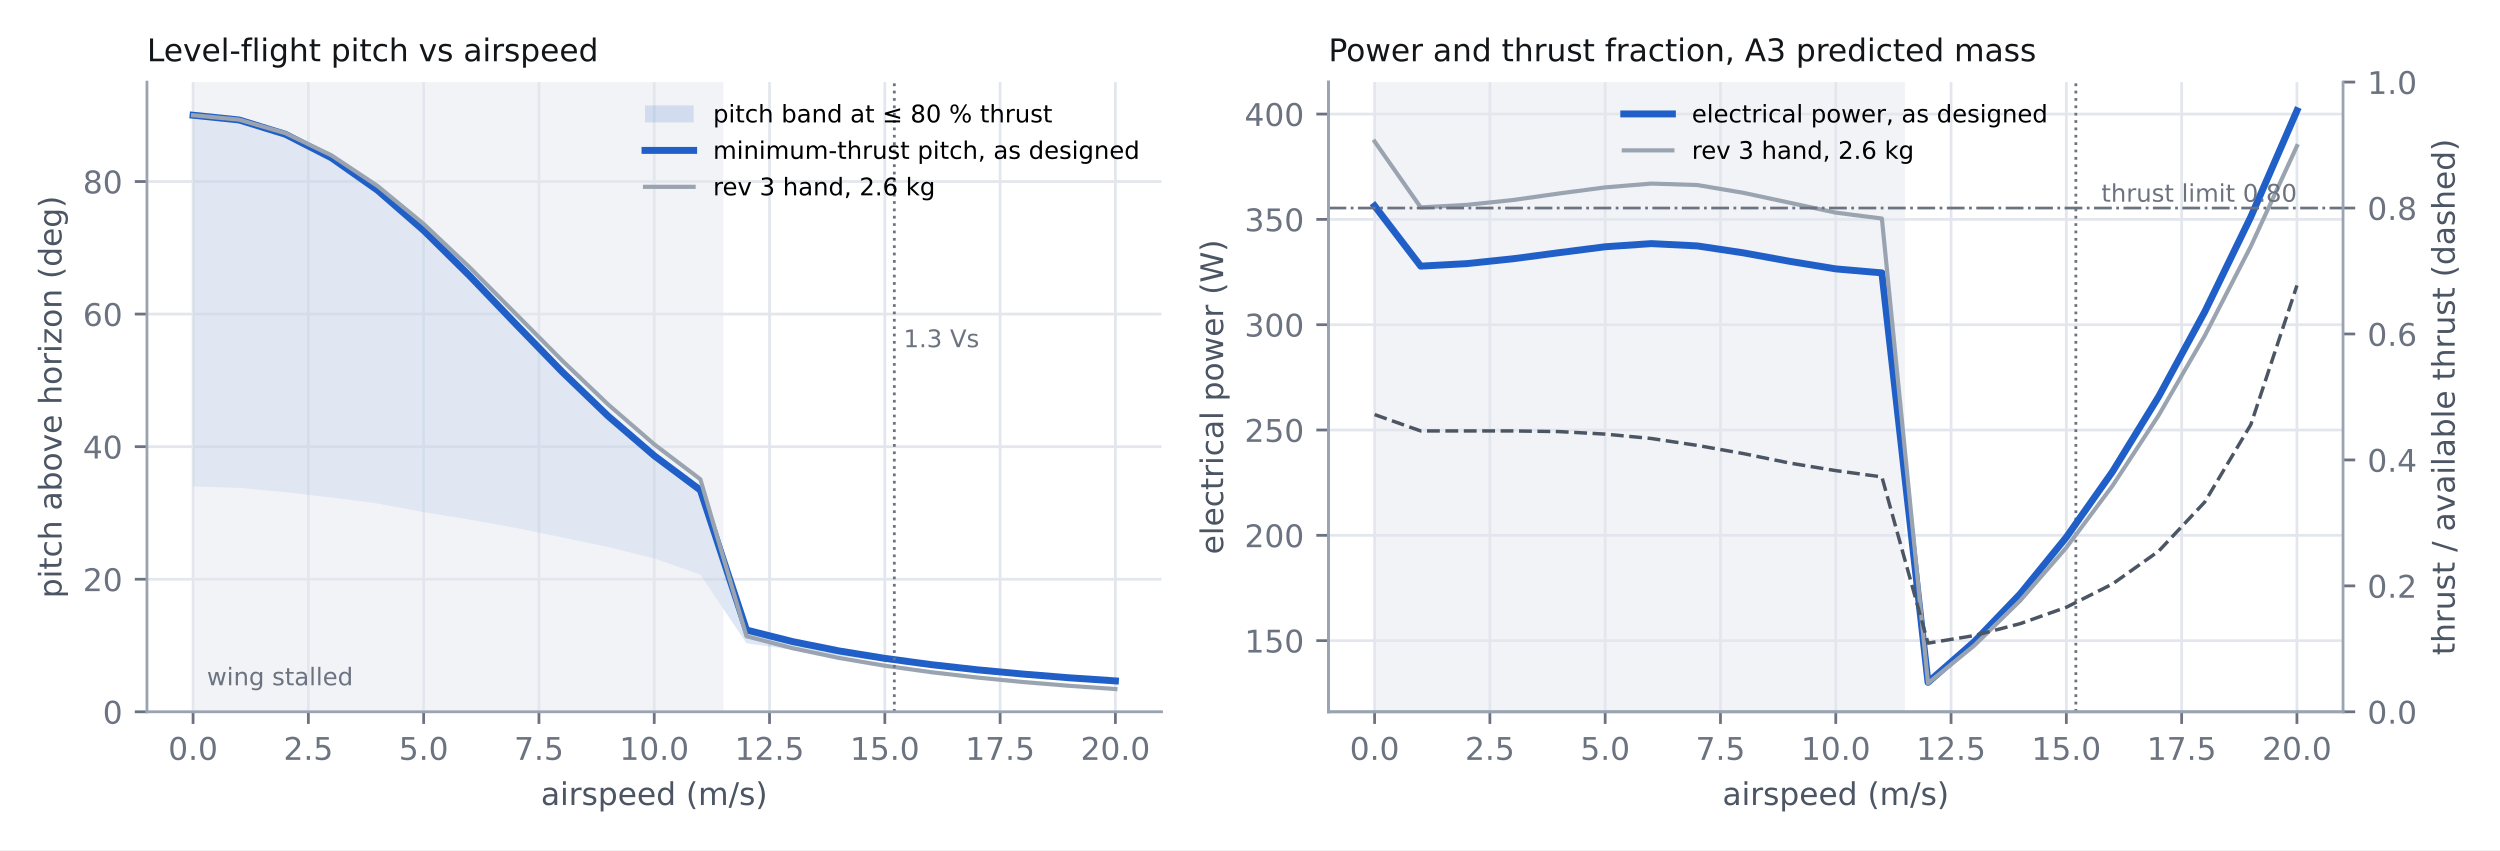
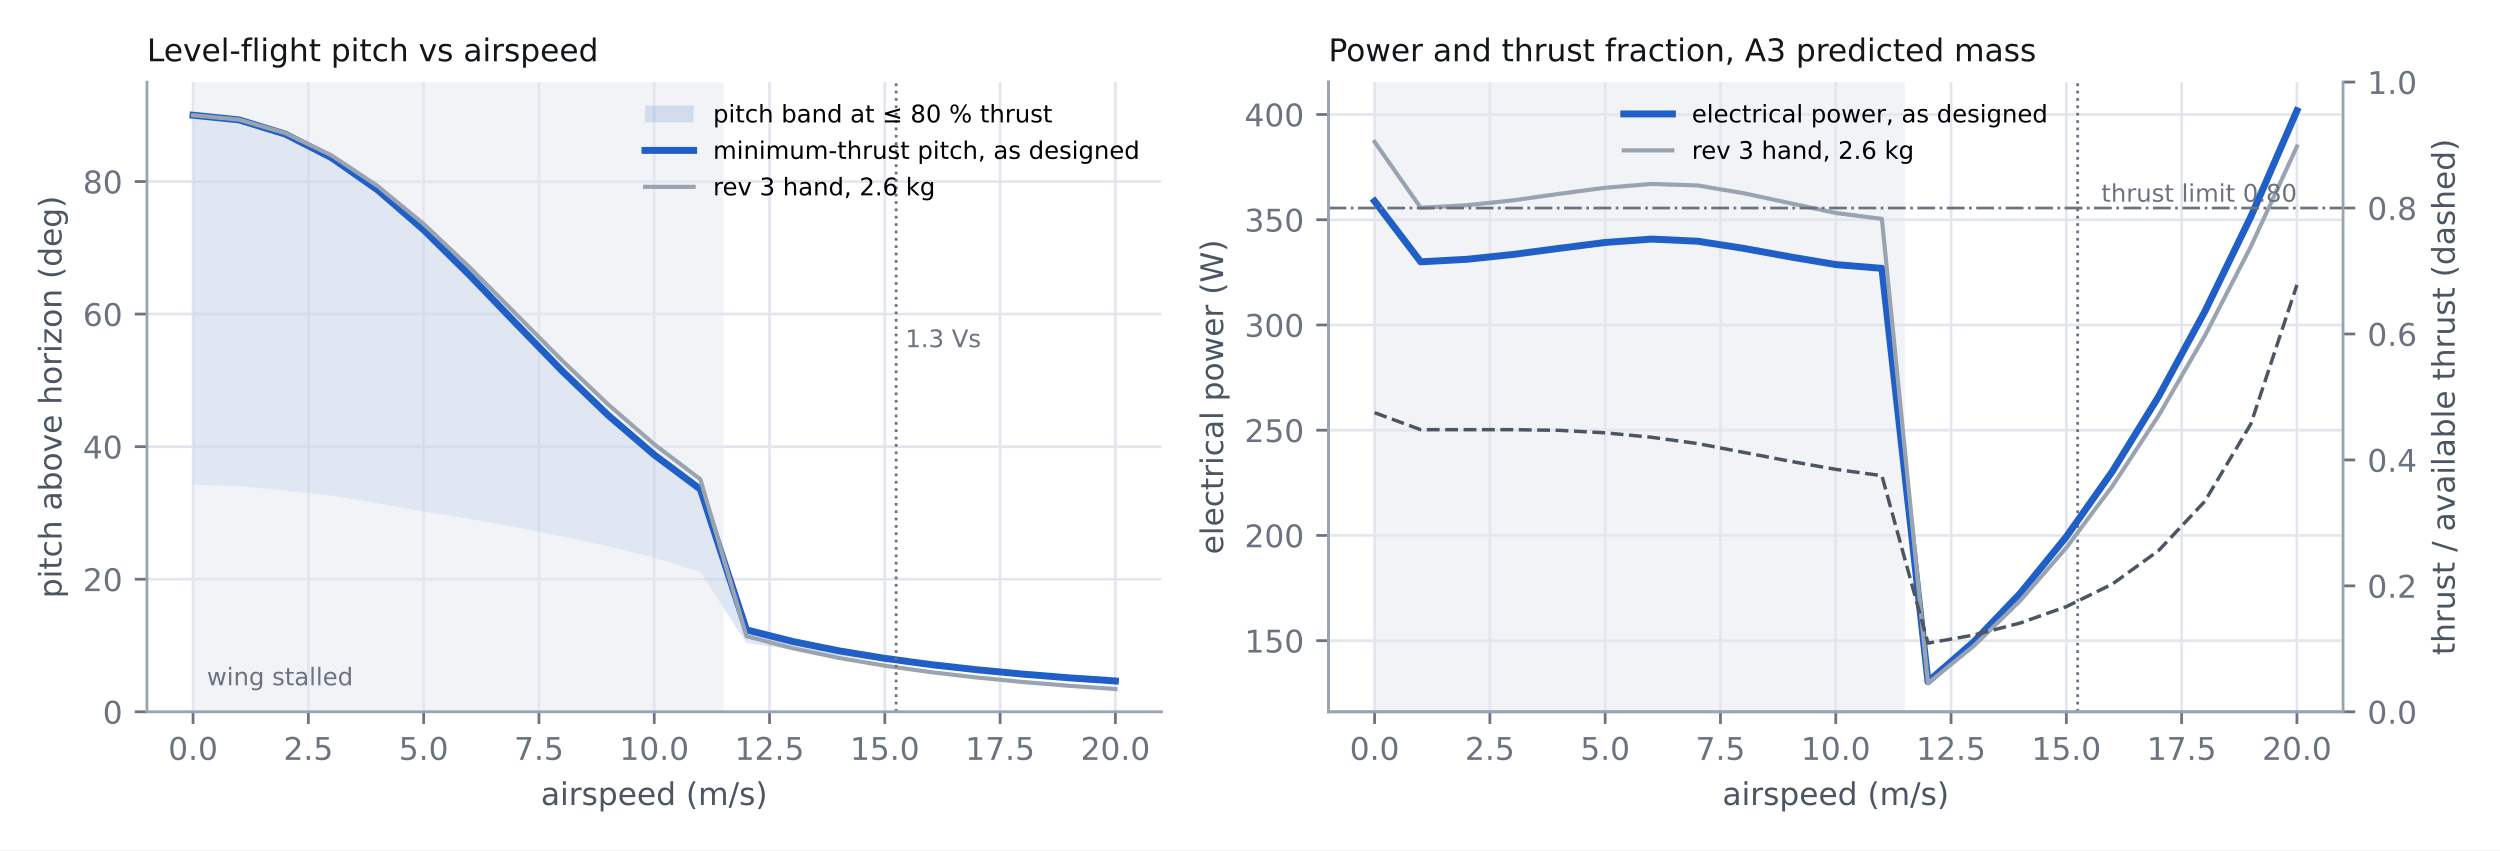
<svg xmlns="http://www.w3.org/2000/svg" xmlns:xlink="http://www.w3.org/1999/xlink" width="720pt" height="244.8pt" viewBox="0 0 720 244.8" version="1.1">
  <defs>
    <style type="text/css">*{stroke-linejoin: round; stroke-linecap: butt}</style>
  </defs>
  <g id="figure_1">
    <g id="patch_1">
      <path d="M 0 244.8  L 720 244.8  L 720 0  L 0 0  z " style="fill: #ffffff" />
    </g>
    <g id="axes_1">
      <g id="patch_2">
        <path d="M 42.322 204.998  L 334.519 204.998  L 334.519 23.64  L 42.322 23.64  z " style="fill: #ffffff" />
      </g>
      <g id="matplotlib.axis_1">
        <g id="xtick_1">
          <g id="line2d_1">
-             <path d="M 55.604 204.998  L 55.604 23.64  " clip-path="url(#p794df300b7)" style="fill: none; stroke: #e3e7ed; stroke-width: 0.8; stroke-linecap: square" />
+             <path d="M 55.604 204.998  L 55.604 23.64  " clip-path="url(#p4664220ed1)" style="fill: none; stroke: #e3e7ed; stroke-width: 0.8; stroke-linecap: square" />
          </g>
          <g id="line2d_2">
            <defs>
-               <path id="m14b4a2cee2" d="M 0 0  L 0 3.5  " style="stroke: #6b7280; stroke-width: 0.8" />
+               <path id="mfca14bd79b" d="M 0 0  L 0 3.5  " style="stroke: #6b7280; stroke-width: 0.8" />
            </defs>
            <g>
-               <use xlink:href="#m14b4a2cee2" x="55.604" y="204.998" style="fill: #6b7280; stroke: #6b7280; stroke-width: 0.8" />
+               <use xlink:href="#mfca14bd79b" x="55.604" y="204.998" style="fill: #6b7280; stroke: #6b7280; stroke-width: 0.8" />
            </g>
          </g>
          <g id="text_1">
            <text style="font-size: 9px; font-family: 'IBM Plex Sans', 'DejaVu Sans'; text-anchor: middle; fill: #6b7280" x="55.604" y="218.836" transform="rotate(-0 55.60378 218.8358)">0.0</text>
          </g>
        </g>
        <g id="xtick_2">
          <g id="line2d_3">
-             <path d="M 88.808 204.998  L 88.808 23.64  " clip-path="url(#p794df300b7)" style="fill: none; stroke: #e3e7ed; stroke-width: 0.8; stroke-linecap: square" />
+             <path d="M 88.808 204.998  L 88.808 23.64  " clip-path="url(#p4664220ed1)" style="fill: none; stroke: #e3e7ed; stroke-width: 0.8; stroke-linecap: square" />
          </g>
          <g id="line2d_4">
            <g>
-               <use xlink:href="#m14b4a2cee2" x="88.808" y="204.998" style="fill: #6b7280; stroke: #6b7280; stroke-width: 0.8" />
+               <use xlink:href="#mfca14bd79b" x="88.808" y="204.998" style="fill: #6b7280; stroke: #6b7280; stroke-width: 0.8" />
            </g>
          </g>
          <g id="text_2">
            <text style="font-size: 9px; font-family: 'IBM Plex Sans', 'DejaVu Sans'; text-anchor: middle; fill: #6b7280" x="88.808" y="218.836" transform="rotate(-0 88.80797 218.8358)">2.5</text>
          </g>
        </g>
        <g id="xtick_3">
          <g id="line2d_5">
-             <path d="M 122.012 204.998  L 122.012 23.64  " clip-path="url(#p794df300b7)" style="fill: none; stroke: #e3e7ed; stroke-width: 0.8; stroke-linecap: square" />
+             <path d="M 122.012 204.998  L 122.012 23.64  " clip-path="url(#p4664220ed1)" style="fill: none; stroke: #e3e7ed; stroke-width: 0.8; stroke-linecap: square" />
          </g>
          <g id="line2d_6">
            <g>
-               <use xlink:href="#m14b4a2cee2" x="122.012" y="204.998" style="fill: #6b7280; stroke: #6b7280; stroke-width: 0.8" />
+               <use xlink:href="#mfca14bd79b" x="122.012" y="204.998" style="fill: #6b7280; stroke: #6b7280; stroke-width: 0.8" />
            </g>
          </g>
          <g id="text_3">
            <text style="font-size: 9px; font-family: 'IBM Plex Sans', 'DejaVu Sans'; text-anchor: middle; fill: #6b7280" x="122.012" y="218.836" transform="rotate(-0 122.0122 218.8358)">5.0</text>
          </g>
        </g>
        <g id="xtick_4">
          <g id="line2d_7">
-             <path d="M 155.216 204.998  L 155.216 23.64  " clip-path="url(#p794df300b7)" style="fill: none; stroke: #e3e7ed; stroke-width: 0.8; stroke-linecap: square" />
+             <path d="M 155.216 204.998  L 155.216 23.64  " clip-path="url(#p4664220ed1)" style="fill: none; stroke: #e3e7ed; stroke-width: 0.8; stroke-linecap: square" />
          </g>
          <g id="line2d_8">
            <g>
-               <use xlink:href="#m14b4a2cee2" x="155.216" y="204.998" style="fill: #6b7280; stroke: #6b7280; stroke-width: 0.8" />
+               <use xlink:href="#mfca14bd79b" x="155.216" y="204.998" style="fill: #6b7280; stroke: #6b7280; stroke-width: 0.8" />
            </g>
          </g>
          <g id="text_4">
            <text style="font-size: 9px; font-family: 'IBM Plex Sans', 'DejaVu Sans'; text-anchor: middle; fill: #6b7280" x="155.216" y="218.836" transform="rotate(-0 155.2163 218.8358)">7.5</text>
          </g>
        </g>
        <g id="xtick_5">
          <g id="line2d_9">
-             <path d="M 188.421 204.998  L 188.421 23.64  " clip-path="url(#p794df300b7)" style="fill: none; stroke: #e3e7ed; stroke-width: 0.8; stroke-linecap: square" />
+             <path d="M 188.421 204.998  L 188.421 23.64  " clip-path="url(#p4664220ed1)" style="fill: none; stroke: #e3e7ed; stroke-width: 0.8; stroke-linecap: square" />
          </g>
          <g id="line2d_10">
            <g>
-               <use xlink:href="#m14b4a2cee2" x="188.421" y="204.998" style="fill: #6b7280; stroke: #6b7280; stroke-width: 0.8" />
+               <use xlink:href="#mfca14bd79b" x="188.421" y="204.998" style="fill: #6b7280; stroke: #6b7280; stroke-width: 0.8" />
            </g>
          </g>
          <g id="text_5">
            <text style="font-size: 9px; font-family: 'IBM Plex Sans', 'DejaVu Sans'; text-anchor: middle; fill: #6b7280" x="188.421" y="218.836" transform="rotate(-0 188.4205 218.8358)">10.0</text>
          </g>
        </g>
        <g id="xtick_6">
          <g id="line2d_11">
-             <path d="M 221.625 204.998  L 221.625 23.64  " clip-path="url(#p794df300b7)" style="fill: none; stroke: #e3e7ed; stroke-width: 0.8; stroke-linecap: square" />
+             <path d="M 221.625 204.998  L 221.625 23.64  " clip-path="url(#p4664220ed1)" style="fill: none; stroke: #e3e7ed; stroke-width: 0.8; stroke-linecap: square" />
          </g>
          <g id="line2d_12">
            <g>
-               <use xlink:href="#m14b4a2cee2" x="221.625" y="204.998" style="fill: #6b7280; stroke: #6b7280; stroke-width: 0.8" />
+               <use xlink:href="#mfca14bd79b" x="221.625" y="204.998" style="fill: #6b7280; stroke: #6b7280; stroke-width: 0.8" />
            </g>
          </g>
          <g id="text_6">
            <text style="font-size: 9px; font-family: 'IBM Plex Sans', 'DejaVu Sans'; text-anchor: middle; fill: #6b7280" x="221.625" y="218.836" transform="rotate(-0 221.6247 218.8358)">12.5</text>
          </g>
        </g>
        <g id="xtick_7">
          <g id="line2d_13">
-             <path d="M 254.829 204.998  L 254.829 23.64  " clip-path="url(#p794df300b7)" style="fill: none; stroke: #e3e7ed; stroke-width: 0.8; stroke-linecap: square" />
+             <path d="M 254.829 204.998  L 254.829 23.64  " clip-path="url(#p4664220ed1)" style="fill: none; stroke: #e3e7ed; stroke-width: 0.8; stroke-linecap: square" />
          </g>
          <g id="line2d_14">
            <g>
-               <use xlink:href="#m14b4a2cee2" x="254.829" y="204.998" style="fill: #6b7280; stroke: #6b7280; stroke-width: 0.8" />
+               <use xlink:href="#mfca14bd79b" x="254.829" y="204.998" style="fill: #6b7280; stroke: #6b7280; stroke-width: 0.8" />
            </g>
          </g>
          <g id="text_7">
            <text style="font-size: 9px; font-family: 'IBM Plex Sans', 'DejaVu Sans'; text-anchor: middle; fill: #6b7280" x="254.829" y="218.836" transform="rotate(-0 254.8289 218.8358)">15.0</text>
          </g>
        </g>
        <g id="xtick_8">
          <g id="line2d_15">
-             <path d="M 288.033 204.998  L 288.033 23.64  " clip-path="url(#p794df300b7)" style="fill: none; stroke: #e3e7ed; stroke-width: 0.8; stroke-linecap: square" />
+             <path d="M 288.033 204.998  L 288.033 23.64  " clip-path="url(#p4664220ed1)" style="fill: none; stroke: #e3e7ed; stroke-width: 0.8; stroke-linecap: square" />
          </g>
          <g id="line2d_16">
            <g>
-               <use xlink:href="#m14b4a2cee2" x="288.033" y="204.998" style="fill: #6b7280; stroke: #6b7280; stroke-width: 0.8" />
+               <use xlink:href="#mfca14bd79b" x="288.033" y="204.998" style="fill: #6b7280; stroke: #6b7280; stroke-width: 0.8" />
            </g>
          </g>
          <g id="text_8">
            <text style="font-size: 9px; font-family: 'IBM Plex Sans', 'DejaVu Sans'; text-anchor: middle; fill: #6b7280" x="288.033" y="218.836" transform="rotate(-0 288.0331 218.8358)">17.5</text>
          </g>
        </g>
        <g id="xtick_9">
          <g id="line2d_17">
-             <path d="M 321.237 204.998  L 321.237 23.64  " clip-path="url(#p794df300b7)" style="fill: none; stroke: #e3e7ed; stroke-width: 0.8; stroke-linecap: square" />
+             <path d="M 321.237 204.998  L 321.237 23.64  " clip-path="url(#p4664220ed1)" style="fill: none; stroke: #e3e7ed; stroke-width: 0.8; stroke-linecap: square" />
          </g>
          <g id="line2d_18">
            <g>
-               <use xlink:href="#m14b4a2cee2" x="321.237" y="204.998" style="fill: #6b7280; stroke: #6b7280; stroke-width: 0.8" />
+               <use xlink:href="#mfca14bd79b" x="321.237" y="204.998" style="fill: #6b7280; stroke: #6b7280; stroke-width: 0.8" />
            </g>
          </g>
          <g id="text_9">
            <text style="font-size: 9px; font-family: 'IBM Plex Sans', 'DejaVu Sans'; text-anchor: middle; fill: #6b7280" x="321.237" y="218.836" transform="rotate(-0 321.2373 218.8358)">20.0</text>
          </g>
        </g>
        <g id="text_10">
          <text style="font-size: 9px; font-family: 'IBM Plex Sans', 'DejaVu Sans'; text-anchor: middle; fill: #4b5563" x="188.421" y="231.836" transform="rotate(-0 188.4205 231.8365)">airspeed (m/s)</text>
        </g>
      </g>
      <g id="matplotlib.axis_2">
        <g id="ytick_1">
          <g id="line2d_19">
-             <path d="M 42.322 204.998  L 334.519 204.998  " clip-path="url(#p794df300b7)" style="fill: none; stroke: #e3e7ed; stroke-width: 0.8; stroke-linecap: square" />
+             <path d="M 42.322 204.998  L 334.519 204.998  " clip-path="url(#p4664220ed1)" style="fill: none; stroke: #e3e7ed; stroke-width: 0.8; stroke-linecap: square" />
          </g>
          <g id="line2d_20">
            <defs>
-               <path id="mdc4eabd298" d="M 0 0  L -3.5 0  " style="stroke: #6b7280; stroke-width: 0.8" />
+               <path id="m2799627fcc" d="M 0 0  L -3.5 0  " style="stroke: #6b7280; stroke-width: 0.8" />
            </defs>
            <g>
-               <use xlink:href="#mdc4eabd298" x="42.322" y="204.998" style="fill: #6b7280; stroke: #6b7280; stroke-width: 0.8" />
+               <use xlink:href="#m2799627fcc" x="42.322" y="204.998" style="fill: #6b7280; stroke: #6b7280; stroke-width: 0.8" />
            </g>
          </g>
          <g id="text_11">
            <text style="font-size: 9px; font-family: 'IBM Plex Sans', 'DejaVu Sans'; text-anchor: end; fill: #6b7280" x="35.322" y="208.417" transform="rotate(-0 35.32211 208.4168)">0</text>
          </g>
        </g>
        <g id="ytick_2">
          <g id="line2d_21">
-             <path d="M 42.322 166.817  L 334.519 166.817  " clip-path="url(#p794df300b7)" style="fill: none; stroke: #e3e7ed; stroke-width: 0.8; stroke-linecap: square" />
+             <path d="M 42.322 166.817  L 334.519 166.817  " clip-path="url(#p4664220ed1)" style="fill: none; stroke: #e3e7ed; stroke-width: 0.8; stroke-linecap: square" />
          </g>
          <g id="line2d_22">
            <g>
-               <use xlink:href="#mdc4eabd298" x="42.322" y="166.817" style="fill: #6b7280; stroke: #6b7280; stroke-width: 0.8" />
+               <use xlink:href="#m2799627fcc" x="42.322" y="166.817" style="fill: #6b7280; stroke: #6b7280; stroke-width: 0.8" />
            </g>
          </g>
          <g id="text_12">
            <text style="font-size: 9px; font-family: 'IBM Plex Sans', 'DejaVu Sans'; text-anchor: end; fill: #6b7280" x="35.322" y="170.236" transform="rotate(-0 35.32211 170.2362)">20</text>
          </g>
        </g>
        <g id="ytick_3">
          <g id="line2d_23">
-             <path d="M 42.322 128.637  L 334.519 128.637  " clip-path="url(#p794df300b7)" style="fill: none; stroke: #e3e7ed; stroke-width: 0.8; stroke-linecap: square" />
+             <path d="M 42.322 128.637  L 334.519 128.637  " clip-path="url(#p4664220ed1)" style="fill: none; stroke: #e3e7ed; stroke-width: 0.8; stroke-linecap: square" />
          </g>
          <g id="line2d_24">
            <g>
-               <use xlink:href="#mdc4eabd298" x="42.322" y="128.637" style="fill: #6b7280; stroke: #6b7280; stroke-width: 0.8" />
+               <use xlink:href="#m2799627fcc" x="42.322" y="128.637" style="fill: #6b7280; stroke: #6b7280; stroke-width: 0.8" />
            </g>
          </g>
          <g id="text_13">
            <text style="font-size: 9px; font-family: 'IBM Plex Sans', 'DejaVu Sans'; text-anchor: end; fill: #6b7280" x="35.322" y="132.056" transform="rotate(-0 35.32211 132.0556)">40</text>
          </g>
        </g>
        <g id="ytick_4">
          <g id="line2d_25">
-             <path d="M 42.322 90.456  L 334.519 90.456  " clip-path="url(#p794df300b7)" style="fill: none; stroke: #e3e7ed; stroke-width: 0.8; stroke-linecap: square" />
+             <path d="M 42.322 90.456  L 334.519 90.456  " clip-path="url(#p4664220ed1)" style="fill: none; stroke: #e3e7ed; stroke-width: 0.8; stroke-linecap: square" />
          </g>
          <g id="line2d_26">
            <g>
-               <use xlink:href="#mdc4eabd298" x="42.322" y="90.456" style="fill: #6b7280; stroke: #6b7280; stroke-width: 0.8" />
+               <use xlink:href="#m2799627fcc" x="42.322" y="90.456" style="fill: #6b7280; stroke: #6b7280; stroke-width: 0.8" />
            </g>
          </g>
          <g id="text_14">
            <text style="font-size: 9px; font-family: 'IBM Plex Sans', 'DejaVu Sans'; text-anchor: end; fill: #6b7280" x="35.322" y="93.875" transform="rotate(-0 35.32211 93.87501)">60</text>
          </g>
        </g>
        <g id="ytick_5">
          <g id="line2d_27">
-             <path d="M 42.322 52.275  L 334.519 52.275  " clip-path="url(#p794df300b7)" style="fill: none; stroke: #e3e7ed; stroke-width: 0.8; stroke-linecap: square" />
+             <path d="M 42.322 52.275  L 334.519 52.275  " clip-path="url(#p4664220ed1)" style="fill: none; stroke: #e3e7ed; stroke-width: 0.8; stroke-linecap: square" />
          </g>
          <g id="line2d_28">
            <g>
-               <use xlink:href="#mdc4eabd298" x="42.322" y="52.275" style="fill: #6b7280; stroke: #6b7280; stroke-width: 0.8" />
+               <use xlink:href="#m2799627fcc" x="42.322" y="52.275" style="fill: #6b7280; stroke: #6b7280; stroke-width: 0.8" />
            </g>
          </g>
          <g id="text_15">
            <text style="font-size: 9px; font-family: 'IBM Plex Sans', 'DejaVu Sans'; text-anchor: end; fill: #6b7280" x="35.322" y="55.694" transform="rotate(-0 35.32211 55.6944)">80</text>
          </g>
        </g>
        <g id="text_16">
          <text style="font-size: 9px; font-family: 'IBM Plex Sans', 'DejaVu Sans'; text-anchor: middle; fill: #4b5563" x="17.707" y="114.319" transform="rotate(-90 17.7075 114.3189)">pitch above horizon (deg)</text>
        </g>
      </g>
      <g id="FillBetweenPolyCollection_1">
        <defs>
-           <path id="ma12f4b0870" d="M 55.604 -211.615  L 55.604 -104.709  L 68.885 -104.289  L 82.167 -103.048  L 95.449 -101.502  L 108.73 -99.803  L 122.012 -97.302  L 135.294 -95.145  L 148.576 -92.74  L 161.857 -90.029  L 175.139 -87.261  L 188.421 -83.958  L 201.702 -79.3  L 214.984 -59.541  L 228.266 -57.632  L 241.547 -55.914  L 254.829 -54.234  L 268.111 -52.917  L 281.392 -51.428  L 294.674 -50.664  L 307.956 -49.595  L 321.237 -48.698  L 321.237 -48.698  L 321.237 -48.698  L 307.956 -49.595  L 294.674 -50.664  L 281.392 -51.905  L 268.111 -53.394  L 254.829 -55.189  L 241.547 -57.346  L 228.266 -60.019  L 214.984 -63.36  L 201.702 -103.64  L 188.421 -113.548  L 175.139 -124.964  L 161.857 -137.754  L 148.576 -151.442  L 135.294 -165.302  L 122.012 -178.436  L 108.73 -190.005  L 95.449 -199.34  L 82.167 -206.136  L 68.885 -210.24  L 55.604 -211.615  z " />
+           <path id="mb96a9af9c7" d="M 55.604 -211.615  L 55.604 -105.186  L 68.885 -104.786  L 82.167 -103.564  L 95.449 -102.037  L 108.73 -99.898  L 122.012 -97.455  L 135.294 -95.336  L 148.576 -92.969  L 161.857 -90.277  L 175.139 -87.509  L 188.421 -84.206  L 201.702 -80.025  L 214.984 -59.58  L 228.266 -57.671  L 241.547 -55.933  L 254.829 -54.234  L 268.111 -52.917  L 281.392 -51.428  L 294.674 -50.645  L 307.956 -49.576  L 321.237 -48.679  L 321.237 -48.679  L 321.237 -48.679  L 307.956 -49.576  L 294.674 -50.645  L 281.392 -51.905  L 268.111 -53.394  L 254.829 -55.189  L 241.547 -57.365  L 228.266 -60.057  L 214.984 -63.398  L 201.702 -103.888  L 188.421 -113.796  L 175.139 -125.212  L 161.857 -138.003  L 148.576 -151.671  L 135.294 -165.493  L 122.012 -178.589  L 108.73 -190.1  L 95.449 -199.397  L 82.167 -206.174  L 68.885 -210.259  L 55.604 -211.615  z " />
        </defs>
-         <g clip-path="url(#p794df300b7)">
-           <use xlink:href="#ma12f4b0870" x="0" y="244.8" style="fill: #1f5fc7; fill-opacity: 0.15" />
+         <g clip-path="url(#p4664220ed1)">
+           <use xlink:href="#mb96a9af9c7" x="0" y="244.8" style="fill: #1f5fc7; fill-opacity: 0.15" />
        </g>
      </g>
      <g id="patch_3">
-         <path d="M 55.604 204.998  L 208.343 204.998  L 208.343 23.64  L 55.604 23.64  z " clip-path="url(#p794df300b7)" style="fill: #e3e7ed; opacity: 0.5" />
+         <path d="M 55.604 204.998  L 208.343 204.998  L 208.343 23.64  L 55.604 23.64  z " clip-path="url(#p4664220ed1)" style="fill: #e3e7ed; opacity: 0.5" />
      </g>
      <g id="line2d_29">
-         <path d="M 55.604 33.185  L 68.885 34.56  L 82.167 38.664  L 95.449 45.46  L 108.73 54.795  L 122.012 66.364  L 135.294 79.498  L 148.576 93.358  L 161.857 107.046  L 175.139 119.836  L 188.421 131.252  L 201.702 141.16  L 214.984 181.44  L 228.266 184.781  L 241.547 187.454  L 254.829 189.611  L 268.111 191.406  L 281.392 192.895  L 294.674 194.136  L 307.956 195.205  L 321.237 196.102  " clip-path="url(#p794df300b7)" style="fill: none; stroke: #1f5fc7; stroke-width: 2; stroke-linecap: square" />
+         <path d="M 55.604 33.185  L 68.885 34.541  L 82.167 38.626  L 95.449 45.403  L 108.73 54.7  L 122.012 66.211  L 135.294 79.307  L 148.576 93.129  L 161.857 106.797  L 175.139 119.588  L 188.421 131.004  L 201.702 140.912  L 214.984 181.402  L 228.266 184.743  L 241.547 187.435  L 254.829 189.611  L 268.111 191.406  L 281.392 192.895  L 294.674 194.155  L 307.956 195.224  L 321.237 196.121  " clip-path="url(#p4664220ed1)" style="fill: none; stroke: #1f5fc7; stroke-width: 2; stroke-linecap: square" />
      </g>
      <g id="line2d_30">
-         <path d="M 55.604 33.185  L 68.885 34.464  L 82.167 38.34  L 95.449 44.735  L 108.73 53.555  L 122.012 64.493  L 135.294 77.036  L 148.576 90.418  L 161.857 103.8  L 175.139 116.476  L 188.421 127.969  L 201.702 138.029  L 214.984 183.235  L 228.266 186.69  L 241.547 189.477  L 254.829 191.73  L 268.111 193.582  L 281.392 195.128  L 294.674 196.426  L 307.956 197.514  L 321.237 198.45  " clip-path="url(#p794df300b7)" style="fill: none; stroke: #9aa4b1; stroke-width: 1.2; stroke-linecap: square" />
+         <path d="M 55.604 33.185  L 68.885 34.464  L 82.167 38.34  L 95.449 44.735  L 108.73 53.555  L 122.012 64.493  L 135.294 77.036  L 148.576 90.418  L 161.857 103.8  L 175.139 116.476  L 188.421 127.969  L 201.702 138.029  L 214.984 183.235  L 228.266 186.69  L 241.547 189.477  L 254.829 191.73  L 268.111 193.582  L 281.392 195.128  L 294.674 196.426  L 307.956 197.514  L 321.237 198.45  " clip-path="url(#p4664220ed1)" style="fill: none; stroke: #9aa4b1; stroke-width: 1.2; stroke-linecap: square" />
      </g>
      <g id="line2d_31">
-         <path d="M 257.566 204.998  L 257.566 23.64  " clip-path="url(#p794df300b7)" style="fill: none; stroke-dasharray: 0.8,1.32; stroke-dashoffset: 0; stroke: #6b7280; stroke-width: 0.8" />
+         <path d="M 258.089 204.998  L 258.089 23.64  " clip-path="url(#p4664220ed1)" style="fill: none; stroke-dasharray: 0.8,1.32; stroke-dashoffset: 0; stroke: #6b7280; stroke-width: 0.8" />
      </g>
      <g id="patch_4">
        <path d="M 42.322 204.998  L 42.322 23.64  " style="fill: none; stroke: #9aa4b1; stroke-width: 0.8; stroke-linejoin: miter; stroke-linecap: square" />
      </g>
      <g id="patch_5">
        <path d="M 42.322 204.998  L 334.519 204.998  " style="fill: none; stroke: #9aa4b1; stroke-width: 0.8; stroke-linejoin: miter; stroke-linecap: square" />
      </g>
      <g id="text_17">
        <text style="font-size: 7px; font-family: 'IBM Plex Sans', 'DejaVu Sans'; text-anchor: start; fill: #6b7280" x="59.588" y="197.362" transform="rotate(-0 59.58829 197.3618)">wing stalled</text>
      </g>
      <g id="text_18">
-         <text style="font-size: 7px; font-family: 'IBM Plex Sans', 'DejaVu Sans'; text-anchor: start; fill: #6b7280" x="260.222" y="100.001" transform="rotate(-0 260.2219 100.0012)">1.3 Vs</text>
+         <text style="font-size: 7px; font-family: 'IBM Plex Sans', 'DejaVu Sans'; text-anchor: start; fill: #6b7280" x="260.745" y="100.001" transform="rotate(-0 260.7451 100.0012)">1.3 Vs</text>
      </g>
      <g id="text_19">
        <text style="font-size: 9px; font-family: 'IBM Plex Sans', 'DejaVu Sans'; text-anchor: start; fill: #121619" x="42.322" y="17.64" transform="rotate(-0 42.32211 17.64)">Level-flight pitch vs airspeed</text>
      </g>
      <g id="legend_1">
        <g id="patch_6">
          <path d="M 185.765 35.259  L 199.765 35.259  L 199.765 30.359  L 185.765 30.359  z " style="fill: #1f5fc7; fill-opacity: 0.15" />
        </g>
        <g id="text_20">
          <text style="font-size: 7px; font-family: 'IBM Plex Sans', 'DejaVu Sans'; text-anchor: start" x="205.365" y="35.259" transform="rotate(-0 205.3646 35.25891)">pitch band at ≤ 80 % thrust</text>
        </g>
        <g id="line2d_32">
          <path d="M 185.765 43.309  L 192.765 43.309  L 199.765 43.309  " style="fill: none; stroke: #1f5fc7; stroke-width: 2; stroke-linecap: square" />
        </g>
        <g id="text_21">
          <text style="font-size: 7px; font-family: 'IBM Plex Sans', 'DejaVu Sans'; text-anchor: start" x="205.365" y="45.759" transform="rotate(-0 205.3646 45.75945)">minimum-thrust pitch, as designed</text>
        </g>
        <g id="line2d_33">
          <path d="M 185.765 53.81  L 192.765 53.81  L 199.765 53.81  " style="fill: none; stroke: #9aa4b1; stroke-width: 1.2; stroke-linecap: square" />
        </g>
        <g id="text_22">
          <text style="font-size: 7px; font-family: 'IBM Plex Sans', 'DejaVu Sans'; text-anchor: start" x="205.365" y="56.26" transform="rotate(-0 205.3646 56.26)">rev 3 hand, 2.6 kg</text>
        </g>
      </g>
    </g>
    <g id="axes_2">
      <g id="patch_7">
        <path d="M 382.601 204.998  L 674.798 204.998  L 674.798 23.64  L 382.601 23.64  z " style="fill: #ffffff" />
      </g>
      <g id="matplotlib.axis_3">
        <g id="xtick_10">
          <g id="line2d_34">
-             <path d="M 395.883 204.998  L 395.883 23.64  " clip-path="url(#p03fdee51de)" style="fill: none; stroke: #e3e7ed; stroke-width: 0.8; stroke-linecap: square" />
+             <path d="M 395.883 204.998  L 395.883 23.64  " clip-path="url(#p468d728eb2)" style="fill: none; stroke: #e3e7ed; stroke-width: 0.8; stroke-linecap: square" />
          </g>
          <g id="line2d_35">
            <g>
-               <use xlink:href="#m14b4a2cee2" x="395.883" y="204.998" style="fill: #6b7280; stroke: #6b7280; stroke-width: 0.8" />
+               <use xlink:href="#mfca14bd79b" x="395.883" y="204.998" style="fill: #6b7280; stroke: #6b7280; stroke-width: 0.8" />
            </g>
          </g>
          <g id="text_23">
            <text style="font-size: 9px; font-family: 'IBM Plex Sans', 'DejaVu Sans'; text-anchor: middle; fill: #6b7280" x="395.883" y="218.836" transform="rotate(-0 395.8827 218.8358)">0.0</text>
          </g>
        </g>
        <g id="xtick_11">
          <g id="line2d_36">
-             <path d="M 429.087 204.998  L 429.087 23.64  " clip-path="url(#p03fdee51de)" style="fill: none; stroke: #e3e7ed; stroke-width: 0.8; stroke-linecap: square" />
+             <path d="M 429.087 204.998  L 429.087 23.64  " clip-path="url(#p468d728eb2)" style="fill: none; stroke: #e3e7ed; stroke-width: 0.8; stroke-linecap: square" />
          </g>
          <g id="line2d_37">
            <g>
-               <use xlink:href="#m14b4a2cee2" x="429.087" y="204.998" style="fill: #6b7280; stroke: #6b7280; stroke-width: 0.8" />
+               <use xlink:href="#mfca14bd79b" x="429.087" y="204.998" style="fill: #6b7280; stroke: #6b7280; stroke-width: 0.8" />
            </g>
          </g>
          <g id="text_24">
            <text style="font-size: 9px; font-family: 'IBM Plex Sans', 'DejaVu Sans'; text-anchor: middle; fill: #6b7280" x="429.087" y="218.836" transform="rotate(-0 429.0869 218.8358)">2.5</text>
          </g>
        </g>
        <g id="xtick_12">
          <g id="line2d_38">
-             <path d="M 462.291 204.998  L 462.291 23.64  " clip-path="url(#p03fdee51de)" style="fill: none; stroke: #e3e7ed; stroke-width: 0.8; stroke-linecap: square" />
+             <path d="M 462.291 204.998  L 462.291 23.64  " clip-path="url(#p468d728eb2)" style="fill: none; stroke: #e3e7ed; stroke-width: 0.8; stroke-linecap: square" />
          </g>
          <g id="line2d_39">
            <g>
-               <use xlink:href="#m14b4a2cee2" x="462.291" y="204.998" style="fill: #6b7280; stroke: #6b7280; stroke-width: 0.8" />
+               <use xlink:href="#mfca14bd79b" x="462.291" y="204.998" style="fill: #6b7280; stroke: #6b7280; stroke-width: 0.8" />
            </g>
          </g>
          <g id="text_25">
            <text style="font-size: 9px; font-family: 'IBM Plex Sans', 'DejaVu Sans'; text-anchor: middle; fill: #6b7280" x="462.291" y="218.836" transform="rotate(-0 462.2911 218.8358)">5.0</text>
          </g>
        </g>
        <g id="xtick_13">
          <g id="line2d_40">
-             <path d="M 495.495 204.998  L 495.495 23.64  " clip-path="url(#p03fdee51de)" style="fill: none; stroke: #e3e7ed; stroke-width: 0.8; stroke-linecap: square" />
+             <path d="M 495.495 204.998  L 495.495 23.64  " clip-path="url(#p468d728eb2)" style="fill: none; stroke: #e3e7ed; stroke-width: 0.8; stroke-linecap: square" />
          </g>
          <g id="line2d_41">
            <g>
-               <use xlink:href="#m14b4a2cee2" x="495.495" y="204.998" style="fill: #6b7280; stroke: #6b7280; stroke-width: 0.8" />
+               <use xlink:href="#mfca14bd79b" x="495.495" y="204.998" style="fill: #6b7280; stroke: #6b7280; stroke-width: 0.8" />
            </g>
          </g>
          <g id="text_26">
            <text style="font-size: 9px; font-family: 'IBM Plex Sans', 'DejaVu Sans'; text-anchor: middle; fill: #6b7280" x="495.495" y="218.836" transform="rotate(-0 495.4953 218.8358)">7.5</text>
          </g>
        </g>
        <g id="xtick_14">
          <g id="line2d_42">
-             <path d="M 528.699 204.998  L 528.699 23.64  " clip-path="url(#p03fdee51de)" style="fill: none; stroke: #e3e7ed; stroke-width: 0.8; stroke-linecap: square" />
+             <path d="M 528.699 204.998  L 528.699 23.64  " clip-path="url(#p468d728eb2)" style="fill: none; stroke: #e3e7ed; stroke-width: 0.8; stroke-linecap: square" />
          </g>
          <g id="line2d_43">
            <g>
-               <use xlink:href="#m14b4a2cee2" x="528.699" y="204.998" style="fill: #6b7280; stroke: #6b7280; stroke-width: 0.8" />
+               <use xlink:href="#mfca14bd79b" x="528.699" y="204.998" style="fill: #6b7280; stroke: #6b7280; stroke-width: 0.8" />
            </g>
          </g>
          <g id="text_27">
            <text style="font-size: 9px; font-family: 'IBM Plex Sans', 'DejaVu Sans'; text-anchor: middle; fill: #6b7280" x="528.699" y="218.836" transform="rotate(-0 528.6995 218.8358)">10.0</text>
          </g>
        </g>
        <g id="xtick_15">
          <g id="line2d_44">
-             <path d="M 561.904 204.998  L 561.904 23.64  " clip-path="url(#p03fdee51de)" style="fill: none; stroke: #e3e7ed; stroke-width: 0.8; stroke-linecap: square" />
+             <path d="M 561.904 204.998  L 561.904 23.64  " clip-path="url(#p468d728eb2)" style="fill: none; stroke: #e3e7ed; stroke-width: 0.8; stroke-linecap: square" />
          </g>
          <g id="line2d_45">
            <g>
-               <use xlink:href="#m14b4a2cee2" x="561.904" y="204.998" style="fill: #6b7280; stroke: #6b7280; stroke-width: 0.8" />
+               <use xlink:href="#mfca14bd79b" x="561.904" y="204.998" style="fill: #6b7280; stroke: #6b7280; stroke-width: 0.8" />
            </g>
          </g>
          <g id="text_28">
            <text style="font-size: 9px; font-family: 'IBM Plex Sans', 'DejaVu Sans'; text-anchor: middle; fill: #6b7280" x="561.904" y="218.836" transform="rotate(-0 561.9037 218.8358)">12.5</text>
          </g>
        </g>
        <g id="xtick_16">
          <g id="line2d_46">
-             <path d="M 595.108 204.998  L 595.108 23.64  " clip-path="url(#p03fdee51de)" style="fill: none; stroke: #e3e7ed; stroke-width: 0.8; stroke-linecap: square" />
+             <path d="M 595.108 204.998  L 595.108 23.64  " clip-path="url(#p468d728eb2)" style="fill: none; stroke: #e3e7ed; stroke-width: 0.8; stroke-linecap: square" />
          </g>
          <g id="line2d_47">
            <g>
-               <use xlink:href="#m14b4a2cee2" x="595.108" y="204.998" style="fill: #6b7280; stroke: #6b7280; stroke-width: 0.8" />
+               <use xlink:href="#mfca14bd79b" x="595.108" y="204.998" style="fill: #6b7280; stroke: #6b7280; stroke-width: 0.8" />
            </g>
          </g>
          <g id="text_29">
            <text style="font-size: 9px; font-family: 'IBM Plex Sans', 'DejaVu Sans'; text-anchor: middle; fill: #6b7280" x="595.108" y="218.836" transform="rotate(-0 595.1078 218.8358)">15.0</text>
          </g>
        </g>
        <g id="xtick_17">
          <g id="line2d_48">
-             <path d="M 628.312 204.998  L 628.312 23.64  " clip-path="url(#p03fdee51de)" style="fill: none; stroke: #e3e7ed; stroke-width: 0.8; stroke-linecap: square" />
+             <path d="M 628.312 204.998  L 628.312 23.64  " clip-path="url(#p468d728eb2)" style="fill: none; stroke: #e3e7ed; stroke-width: 0.8; stroke-linecap: square" />
          </g>
          <g id="line2d_49">
            <g>
-               <use xlink:href="#m14b4a2cee2" x="628.312" y="204.998" style="fill: #6b7280; stroke: #6b7280; stroke-width: 0.8" />
+               <use xlink:href="#mfca14bd79b" x="628.312" y="204.998" style="fill: #6b7280; stroke: #6b7280; stroke-width: 0.8" />
            </g>
          </g>
          <g id="text_30">
            <text style="font-size: 9px; font-family: 'IBM Plex Sans', 'DejaVu Sans'; text-anchor: middle; fill: #6b7280" x="628.312" y="218.836" transform="rotate(-0 628.312 218.8358)">17.5</text>
          </g>
        </g>
        <g id="xtick_18">
          <g id="line2d_50">
-             <path d="M 661.516 204.998  L 661.516 23.64  " clip-path="url(#p03fdee51de)" style="fill: none; stroke: #e3e7ed; stroke-width: 0.8; stroke-linecap: square" />
+             <path d="M 661.516 204.998  L 661.516 23.64  " clip-path="url(#p468d728eb2)" style="fill: none; stroke: #e3e7ed; stroke-width: 0.8; stroke-linecap: square" />
          </g>
          <g id="line2d_51">
            <g>
-               <use xlink:href="#m14b4a2cee2" x="661.516" y="204.998" style="fill: #6b7280; stroke: #6b7280; stroke-width: 0.8" />
+               <use xlink:href="#mfca14bd79b" x="661.516" y="204.998" style="fill: #6b7280; stroke: #6b7280; stroke-width: 0.8" />
            </g>
          </g>
          <g id="text_31">
            <text style="font-size: 9px; font-family: 'IBM Plex Sans', 'DejaVu Sans'; text-anchor: middle; fill: #6b7280" x="661.516" y="218.836" transform="rotate(-0 661.5162 218.8358)">20.0</text>
          </g>
        </g>
        <g id="text_32">
          <text style="font-size: 9px; font-family: 'IBM Plex Sans', 'DejaVu Sans'; text-anchor: middle; fill: #4b5563" x="528.699" y="231.836" transform="rotate(-0 528.6995 231.8365)">airspeed (m/s)</text>
        </g>
      </g>
      <g id="matplotlib.axis_4">
        <g id="ytick_6">
          <g id="line2d_52">
-             <path d="M 382.601 184.501  L 674.798 184.501  " clip-path="url(#p03fdee51de)" style="fill: none; stroke: #e3e7ed; stroke-width: 0.8; stroke-linecap: square" />
+             <path d="M 382.601 184.51  L 674.798 184.51  " clip-path="url(#p468d728eb2)" style="fill: none; stroke: #e3e7ed; stroke-width: 0.8; stroke-linecap: square" />
          </g>
          <g id="line2d_53">
            <g>
-               <use xlink:href="#mdc4eabd298" x="382.601" y="184.501" style="fill: #6b7280; stroke: #6b7280; stroke-width: 0.8" />
+               <use xlink:href="#m2799627fcc" x="382.601" y="184.51" style="fill: #6b7280; stroke: #6b7280; stroke-width: 0.8" />
            </g>
          </g>
          <g id="text_33">
-             <text style="font-size: 9px; font-family: 'IBM Plex Sans', 'DejaVu Sans'; text-anchor: end; fill: #6b7280" x="375.601" y="187.92" transform="rotate(-0 375.6011 187.9202)">150</text>
+             <text style="font-size: 9px; font-family: 'IBM Plex Sans', 'DejaVu Sans'; text-anchor: end; fill: #6b7280" x="375.601" y="187.929" transform="rotate(-0 375.6011 187.9292)">150</text>
          </g>
        </g>
        <g id="ytick_7">
          <g id="line2d_54">
-             <path d="M 382.601 154.172  L 674.798 154.172  " clip-path="url(#p03fdee51de)" style="fill: none; stroke: #e3e7ed; stroke-width: 0.8; stroke-linecap: square" />
+             <path d="M 382.601 154.203  L 674.798 154.203  " clip-path="url(#p468d728eb2)" style="fill: none; stroke: #e3e7ed; stroke-width: 0.8; stroke-linecap: square" />
          </g>
          <g id="line2d_55">
            <g>
-               <use xlink:href="#mdc4eabd298" x="382.601" y="154.172" style="fill: #6b7280; stroke: #6b7280; stroke-width: 0.8" />
+               <use xlink:href="#m2799627fcc" x="382.601" y="154.203" style="fill: #6b7280; stroke: #6b7280; stroke-width: 0.8" />
            </g>
          </g>
          <g id="text_34">
-             <text style="font-size: 9px; font-family: 'IBM Plex Sans', 'DejaVu Sans'; text-anchor: end; fill: #6b7280" x="375.601" y="157.591" transform="rotate(-0 375.6011 157.5908)">200</text>
+             <text style="font-size: 9px; font-family: 'IBM Plex Sans', 'DejaVu Sans'; text-anchor: end; fill: #6b7280" x="375.601" y="157.622" transform="rotate(-0 375.6011 157.6221)">200</text>
          </g>
        </g>
        <g id="ytick_8">
          <g id="line2d_56">
-             <path d="M 382.601 123.842  L 674.798 123.842  " clip-path="url(#p03fdee51de)" style="fill: none; stroke: #e3e7ed; stroke-width: 0.8; stroke-linecap: square" />
+             <path d="M 382.601 123.896  L 674.798 123.896  " clip-path="url(#p468d728eb2)" style="fill: none; stroke: #e3e7ed; stroke-width: 0.8; stroke-linecap: square" />
          </g>
          <g id="line2d_57">
            <g>
-               <use xlink:href="#mdc4eabd298" x="382.601" y="123.842" style="fill: #6b7280; stroke: #6b7280; stroke-width: 0.8" />
+               <use xlink:href="#m2799627fcc" x="382.601" y="123.896" style="fill: #6b7280; stroke: #6b7280; stroke-width: 0.8" />
            </g>
          </g>
          <g id="text_35">
-             <text style="font-size: 9px; font-family: 'IBM Plex Sans', 'DejaVu Sans'; text-anchor: end; fill: #6b7280" x="375.601" y="127.261" transform="rotate(-0 375.6011 127.2613)">250</text>
+             <text style="font-size: 9px; font-family: 'IBM Plex Sans', 'DejaVu Sans'; text-anchor: end; fill: #6b7280" x="375.601" y="127.315" transform="rotate(-0 375.6011 127.3149)">250</text>
          </g>
        </g>
        <g id="ytick_9">
          <g id="line2d_58">
-             <path d="M 382.601 93.513  L 674.798 93.513  " clip-path="url(#p03fdee51de)" style="fill: none; stroke: #e3e7ed; stroke-width: 0.8; stroke-linecap: square" />
+             <path d="M 382.601 93.589  L 674.798 93.589  " clip-path="url(#p468d728eb2)" style="fill: none; stroke: #e3e7ed; stroke-width: 0.8; stroke-linecap: square" />
          </g>
          <g id="line2d_59">
            <g>
-               <use xlink:href="#mdc4eabd298" x="382.601" y="93.513" style="fill: #6b7280; stroke: #6b7280; stroke-width: 0.8" />
+               <use xlink:href="#m2799627fcc" x="382.601" y="93.589" style="fill: #6b7280; stroke: #6b7280; stroke-width: 0.8" />
            </g>
          </g>
          <g id="text_36">
-             <text style="font-size: 9px; font-family: 'IBM Plex Sans', 'DejaVu Sans'; text-anchor: end; fill: #6b7280" x="375.601" y="96.932" transform="rotate(-0 375.6011 96.9319)">300</text>
+             <text style="font-size: 9px; font-family: 'IBM Plex Sans', 'DejaVu Sans'; text-anchor: end; fill: #6b7280" x="375.601" y="97.008" transform="rotate(-0 375.6011 97.00781)">300</text>
          </g>
        </g>
        <g id="ytick_10">
          <g id="line2d_60">
-             <path d="M 382.601 63.184  L 674.798 63.184  " clip-path="url(#p03fdee51de)" style="fill: none; stroke: #e3e7ed; stroke-width: 0.8; stroke-linecap: square" />
+             <path d="M 382.601 63.282  L 674.798 63.282  " clip-path="url(#p468d728eb2)" style="fill: none; stroke: #e3e7ed; stroke-width: 0.8; stroke-linecap: square" />
          </g>
          <g id="line2d_61">
            <g>
-               <use xlink:href="#mdc4eabd298" x="382.601" y="63.184" style="fill: #6b7280; stroke: #6b7280; stroke-width: 0.8" />
+               <use xlink:href="#m2799627fcc" x="382.601" y="63.282" style="fill: #6b7280; stroke: #6b7280; stroke-width: 0.8" />
            </g>
          </g>
          <g id="text_37">
-             <text style="font-size: 9px; font-family: 'IBM Plex Sans', 'DejaVu Sans'; text-anchor: end; fill: #6b7280" x="375.601" y="66.602" transform="rotate(-0 375.6011 66.60246)">350</text>
+             <text style="font-size: 9px; font-family: 'IBM Plex Sans', 'DejaVu Sans'; text-anchor: end; fill: #6b7280" x="375.601" y="66.701" transform="rotate(-0 375.6011 66.70068)">350</text>
          </g>
        </g>
        <g id="ytick_11">
          <g id="line2d_62">
-             <path d="M 382.601 32.854  L 674.798 32.854  " clip-path="url(#p03fdee51de)" style="fill: none; stroke: #e3e7ed; stroke-width: 0.8; stroke-linecap: square" />
+             <path d="M 382.601 32.975  L 674.798 32.975  " clip-path="url(#p468d728eb2)" style="fill: none; stroke: #e3e7ed; stroke-width: 0.8; stroke-linecap: square" />
          </g>
          <g id="line2d_63">
            <g>
-               <use xlink:href="#mdc4eabd298" x="382.601" y="32.854" style="fill: #6b7280; stroke: #6b7280; stroke-width: 0.8" />
+               <use xlink:href="#m2799627fcc" x="382.601" y="32.975" style="fill: #6b7280; stroke: #6b7280; stroke-width: 0.8" />
            </g>
          </g>
          <g id="text_38">
-             <text style="font-size: 9px; font-family: 'IBM Plex Sans', 'DejaVu Sans'; text-anchor: end; fill: #6b7280" x="375.601" y="36.273" transform="rotate(-0 375.6011 36.27303)">400</text>
+             <text style="font-size: 9px; font-family: 'IBM Plex Sans', 'DejaVu Sans'; text-anchor: end; fill: #6b7280" x="375.601" y="36.394" transform="rotate(-0 375.6011 36.39354)">400</text>
          </g>
        </g>
        <g id="text_39">
          <text style="font-size: 9px; font-family: 'IBM Plex Sans', 'DejaVu Sans'; text-anchor: middle; fill: #4b5563" x="352.26" y="114.319" transform="rotate(-90 352.2602 114.3189)">electrical power (W)</text>
        </g>
      </g>
      <g id="patch_8">
-         <path d="M 395.883 204.998  L 548.622 204.998  L 548.622 23.64  L 395.883 23.64  z " clip-path="url(#p03fdee51de)" style="fill: #e3e7ed; opacity: 0.5" />
+         <path d="M 395.883 204.998  L 548.622 204.998  L 548.622 23.64  L 395.883 23.64  z " clip-path="url(#p468d728eb2)" style="fill: #e3e7ed; opacity: 0.5" />
      </g>
      <g id="line2d_64">
-         <path d="M 597.844 204.998  L 597.844 23.64  " clip-path="url(#p03fdee51de)" style="fill: none; stroke-dasharray: 0.8,1.32; stroke-dashoffset: 0; stroke: #6b7280; stroke-width: 0.8" />
+         <path d="M 598.368 204.998  L 598.368 23.64  " clip-path="url(#p468d728eb2)" style="fill: none; stroke-dasharray: 0.8,1.32; stroke-dashoffset: 0; stroke: #6b7280; stroke-width: 0.8" />
      </g>
      <g id="line2d_65">
-         <path d="M 395.883 59.301  L 409.164 76.65  L 422.446 75.922  L 435.728 74.527  L 449.009 72.768  L 462.291 71.069  L 475.573 70.159  L 488.854 70.827  L 502.136 72.828  L 515.418 75.255  L 528.699 77.438  L 541.981 78.591  L 555.263 196.512  L 568.544 184.865  L 581.826 171.035  L 595.108 154.718  L 608.39 135.853  L 621.671 114.258  L 634.953 89.813  L 648.235 62.456  L 661.516 31.884  " clip-path="url(#p03fdee51de)" style="fill: none; stroke: #1f5fc7; stroke-width: 2; stroke-linecap: square" />
+         <path d="M 395.883 57.948  L 409.164 75.405  L 422.446 74.677  L 435.728 73.283  L 449.009 71.525  L 462.291 69.828  L 475.573 68.858  L 488.854 69.464  L 502.136 71.525  L 515.418 73.95  L 528.699 76.193  L 541.981 77.284  L 555.263 196.33  L 568.544 184.753  L 581.826 170.872  L 595.108 154.567  L 608.39 135.716  L 621.671 114.198  L 634.953 89.77  L 648.235 62.433  L 661.516 31.884  " clip-path="url(#p468d728eb2)" style="fill: none; stroke: #1f5fc7; stroke-width: 2; stroke-linecap: square" />
      </g>
      <g id="line2d_66">
-         <path d="M 395.883 40.74  L 409.164 59.726  L 422.446 58.998  L 435.728 57.603  L 449.009 55.722  L 462.291 53.963  L 475.573 52.872  L 488.854 53.296  L 502.136 55.541  L 515.418 58.391  L 528.699 61.242  L 541.981 62.941  L 555.263 196.754  L 568.544 185.957  L 581.826 172.976  L 595.108 157.69  L 608.39 139.917  L 621.671 119.657  L 634.953 96.728  L 648.235 70.948  L 661.516 42.074  " clip-path="url(#p03fdee51de)" style="fill: none; stroke: #9aa4b1; stroke-width: 1.2; stroke-linecap: square" />
+         <path d="M 395.883 40.854  L 409.164 59.827  L 422.446 59.099  L 435.728 57.705  L 449.009 55.826  L 462.291 54.068  L 475.573 52.977  L 488.854 53.402  L 502.136 55.644  L 515.418 58.493  L 528.699 61.342  L 541.981 63.039  L 555.263 196.754  L 568.544 185.965  L 581.826 172.994  L 595.108 157.719  L 608.39 139.959  L 621.671 119.714  L 634.953 96.801  L 648.235 71.04  L 661.516 42.188  " clip-path="url(#p468d728eb2)" style="fill: none; stroke: #9aa4b1; stroke-width: 1.2; stroke-linecap: square" />
      </g>
      <g id="patch_9">
        <path d="M 382.601 204.998  L 382.601 23.64  " style="fill: none; stroke: #9aa4b1; stroke-width: 0.8; stroke-linejoin: miter; stroke-linecap: square" />
      </g>
      <g id="patch_10">
        <path d="M 382.601 204.998  L 674.798 204.998  " style="fill: none; stroke: #9aa4b1; stroke-width: 0.8; stroke-linejoin: miter; stroke-linecap: square" />
      </g>
      <g id="text_40">
        <text style="font-size: 9px; font-family: 'IBM Plex Sans', 'DejaVu Sans'; text-anchor: start; fill: #121619" x="382.601" y="17.64" transform="rotate(-0 382.6011 17.64)">Power and thrust fraction, A3 predicted mass</text>
      </g>
      <g id="legend_2">
        <g id="line2d_67">
          <path d="M 467.648 32.809  L 474.648 32.809  L 481.648 32.809  " style="fill: none; stroke: #1f5fc7; stroke-width: 2; stroke-linecap: square" />
        </g>
        <g id="text_41">
          <text style="font-size: 7px; font-family: 'IBM Plex Sans', 'DejaVu Sans'; text-anchor: start" x="487.248" y="35.259" transform="rotate(-0 487.248 35.25891)">electrical power, as designed</text>
        </g>
        <g id="line2d_68">
          <path d="M 467.648 43.309  L 474.648 43.309  L 481.648 43.309  " style="fill: none; stroke: #9aa4b1; stroke-width: 1.2; stroke-linecap: square" />
        </g>
        <g id="text_42">
          <text style="font-size: 7px; font-family: 'IBM Plex Sans', 'DejaVu Sans'; text-anchor: start" x="487.248" y="45.759" transform="rotate(-0 487.248 45.75945)">rev 3 hand, 2.6 kg</text>
        </g>
      </g>
    </g>
    <g id="axes_3">
      <g id="matplotlib.axis_5">
        <g id="ytick_12">
          <g id="line2d_69">
            <defs>
-               <path id="me2b2cec9bc" d="M 0 0  L 3.5 0  " style="stroke: #6b7280; stroke-width: 0.8" />
+               <path id="m9a4f8afd57" d="M 0 0  L 3.5 0  " style="stroke: #6b7280; stroke-width: 0.8" />
            </defs>
            <g>
-               <use xlink:href="#me2b2cec9bc" x="674.798" y="204.998" style="fill: #6b7280; stroke: #6b7280; stroke-width: 0.8" />
+               <use xlink:href="#m9a4f8afd57" x="674.798" y="204.998" style="fill: #6b7280; stroke: #6b7280; stroke-width: 0.8" />
            </g>
          </g>
          <g id="text_43">
            <text style="font-size: 9px; font-family: 'IBM Plex Sans', 'DejaVu Sans'; text-anchor: start; fill: #6b7280" x="681.798" y="208.417" transform="rotate(-0 681.7979 208.4168)">0.0</text>
          </g>
        </g>
        <g id="ytick_13">
          <g id="line2d_70">
            <g>
-               <use xlink:href="#me2b2cec9bc" x="674.798" y="168.726" style="fill: #6b7280; stroke: #6b7280; stroke-width: 0.8" />
+               <use xlink:href="#m9a4f8afd57" x="674.798" y="168.726" style="fill: #6b7280; stroke: #6b7280; stroke-width: 0.8" />
            </g>
          </g>
          <g id="text_44">
            <text style="font-size: 9px; font-family: 'IBM Plex Sans', 'DejaVu Sans'; text-anchor: start; fill: #6b7280" x="681.798" y="172.145" transform="rotate(-0 681.7979 172.1453)">0.2</text>
          </g>
        </g>
        <g id="ytick_14">
          <g id="line2d_71">
            <g>
-               <use xlink:href="#me2b2cec9bc" x="674.798" y="132.455" style="fill: #6b7280; stroke: #6b7280; stroke-width: 0.8" />
+               <use xlink:href="#m9a4f8afd57" x="674.798" y="132.455" style="fill: #6b7280; stroke: #6b7280; stroke-width: 0.8" />
            </g>
          </g>
          <g id="text_45">
            <text style="font-size: 9px; font-family: 'IBM Plex Sans', 'DejaVu Sans'; text-anchor: start; fill: #6b7280" x="681.798" y="135.874" transform="rotate(-0 681.7979 135.8737)">0.4</text>
          </g>
        </g>
        <g id="ytick_15">
          <g id="line2d_72">
            <g>
-               <use xlink:href="#me2b2cec9bc" x="674.798" y="96.183" style="fill: #6b7280; stroke: #6b7280; stroke-width: 0.8" />
+               <use xlink:href="#m9a4f8afd57" x="674.798" y="96.183" style="fill: #6b7280; stroke: #6b7280; stroke-width: 0.8" />
            </g>
          </g>
          <g id="text_46">
            <text style="font-size: 9px; font-family: 'IBM Plex Sans', 'DejaVu Sans'; text-anchor: start; fill: #6b7280" x="681.798" y="99.602" transform="rotate(-0 681.7979 99.6021)">0.6</text>
          </g>
        </g>
        <g id="ytick_16">
          <g id="line2d_73">
            <g>
-               <use xlink:href="#me2b2cec9bc" x="674.798" y="59.912" style="fill: #6b7280; stroke: #6b7280; stroke-width: 0.8" />
+               <use xlink:href="#m9a4f8afd57" x="674.798" y="59.912" style="fill: #6b7280; stroke: #6b7280; stroke-width: 0.8" />
            </g>
          </g>
          <g id="text_47">
            <text style="font-size: 9px; font-family: 'IBM Plex Sans', 'DejaVu Sans'; text-anchor: start; fill: #6b7280" x="681.798" y="63.331" transform="rotate(-0 681.7979 63.33052)">0.8</text>
          </g>
        </g>
        <g id="ytick_17">
          <g id="line2d_74">
            <g>
-               <use xlink:href="#me2b2cec9bc" x="674.798" y="23.64" style="fill: #6b7280; stroke: #6b7280; stroke-width: 0.8" />
+               <use xlink:href="#m9a4f8afd57" x="674.798" y="23.64" style="fill: #6b7280; stroke: #6b7280; stroke-width: 0.8" />
            </g>
          </g>
          <g id="text_48">
            <text style="font-size: 9px; font-family: 'IBM Plex Sans', 'DejaVu Sans'; text-anchor: start; fill: #6b7280" x="681.798" y="27.059" transform="rotate(-0 681.7979 27.05895)">1.0</text>
          </g>
        </g>
        <g id="text_49">
          <text style="font-size: 9px; font-family: 'IBM Plex Sans', 'DejaVu Sans'; text-anchor: middle; fill: #4b5563" x="706.949" y="114.319" transform="rotate(-90 706.9493 114.3189)">thrust / available thrust (dashed)</text>
        </g>
      </g>
      <g id="line2d_75">
-         <path d="M 395.883 119.397  L 409.164 124.112  L 422.446 124.112  L 435.728 124.112  L 449.009 124.294  L 462.291 125.019  L 475.573 126.289  L 488.854 128.284  L 502.136 130.641  L 515.418 133.362  L 528.699 135.538  L 541.981 137.351  L 555.263 185.23  L 568.544 183.054  L 581.826 179.608  L 595.108 174.892  L 608.39 168.182  L 621.671 158.752  L 634.953 144.606  L 648.235 122.299  L 661.516 82.219  " clip-path="url(#p03fdee51de)" style="fill: none; stroke-dasharray: 3.7,1.6; stroke-dashoffset: 0; stroke: #4b5563" />
+         <path d="M 395.883 118.853  L 409.164 123.75  L 422.446 123.75  L 435.728 123.75  L 449.009 123.931  L 462.291 124.656  L 475.573 125.926  L 488.854 127.739  L 502.136 130.278  L 515.418 132.817  L 528.699 135.175  L 541.981 136.989  L 555.263 185.23  L 568.544 182.872  L 581.826 179.426  L 595.108 174.711  L 608.39 168.182  L 621.671 158.57  L 634.953 144.424  L 648.235 122.117  L 661.516 82.037  " clip-path="url(#p468d728eb2)" style="fill: none; stroke-dasharray: 3.7,1.6; stroke-dashoffset: 0; stroke: #4b5563" />
      </g>
      <g id="line2d_76">
-         <path d="M 382.601 59.912  L 674.798 59.912  " clip-path="url(#p03fdee51de)" style="fill: none; stroke-dasharray: 5.12,1.28,0.8,1.28; stroke-dashoffset: 0; stroke: #6b7280; stroke-width: 0.8" />
+         <path d="M 382.601 59.912  L 674.798 59.912  " clip-path="url(#p468d728eb2)" style="fill: none; stroke-dasharray: 5.12,1.28,0.8,1.28; stroke-dashoffset: 0; stroke: #6b7280; stroke-width: 0.8" />
      </g>
      <g id="patch_11">
        <path d="M 382.601 204.998  L 382.601 23.64  " style="fill: none; stroke: #9aa4b1; stroke-width: 0.8; stroke-linejoin: miter; stroke-linecap: square" />
      </g>
      <g id="patch_12">
        <path d="M 674.798 204.998  L 674.798 23.64  " style="fill: none; stroke: #9aa4b1; stroke-width: 0.8; stroke-linejoin: miter; stroke-linecap: square" />
      </g>
      <g id="patch_13">
        <path d="M 382.601 204.998  L 674.798 204.998  " style="fill: none; stroke: #9aa4b1; stroke-width: 0.8; stroke-linejoin: miter; stroke-linecap: square" />
      </g>
      <g id="text_50">
        <text style="font-size: 7px; font-family: 'IBM Plex Sans', 'DejaVu Sans'; text-anchor: end; fill: #6b7280" x="661.516" y="58.098" transform="rotate(-0 661.5162 58.098)">thrust limit 0.80</text>
      </g>
    </g>
  </g>
  <defs>
-     <clipPath id="p794df300b7">
+     <clipPath id="p4664220ed1">
      <rect x="42.322" y="23.64" width="292.197" height="181.358" />
    </clipPath>
-     <clipPath id="p03fdee51de">
+     <clipPath id="p468d728eb2">
      <rect x="382.601" y="23.64" width="292.197" height="181.358" />
    </clipPath>
  </defs>
</svg>
